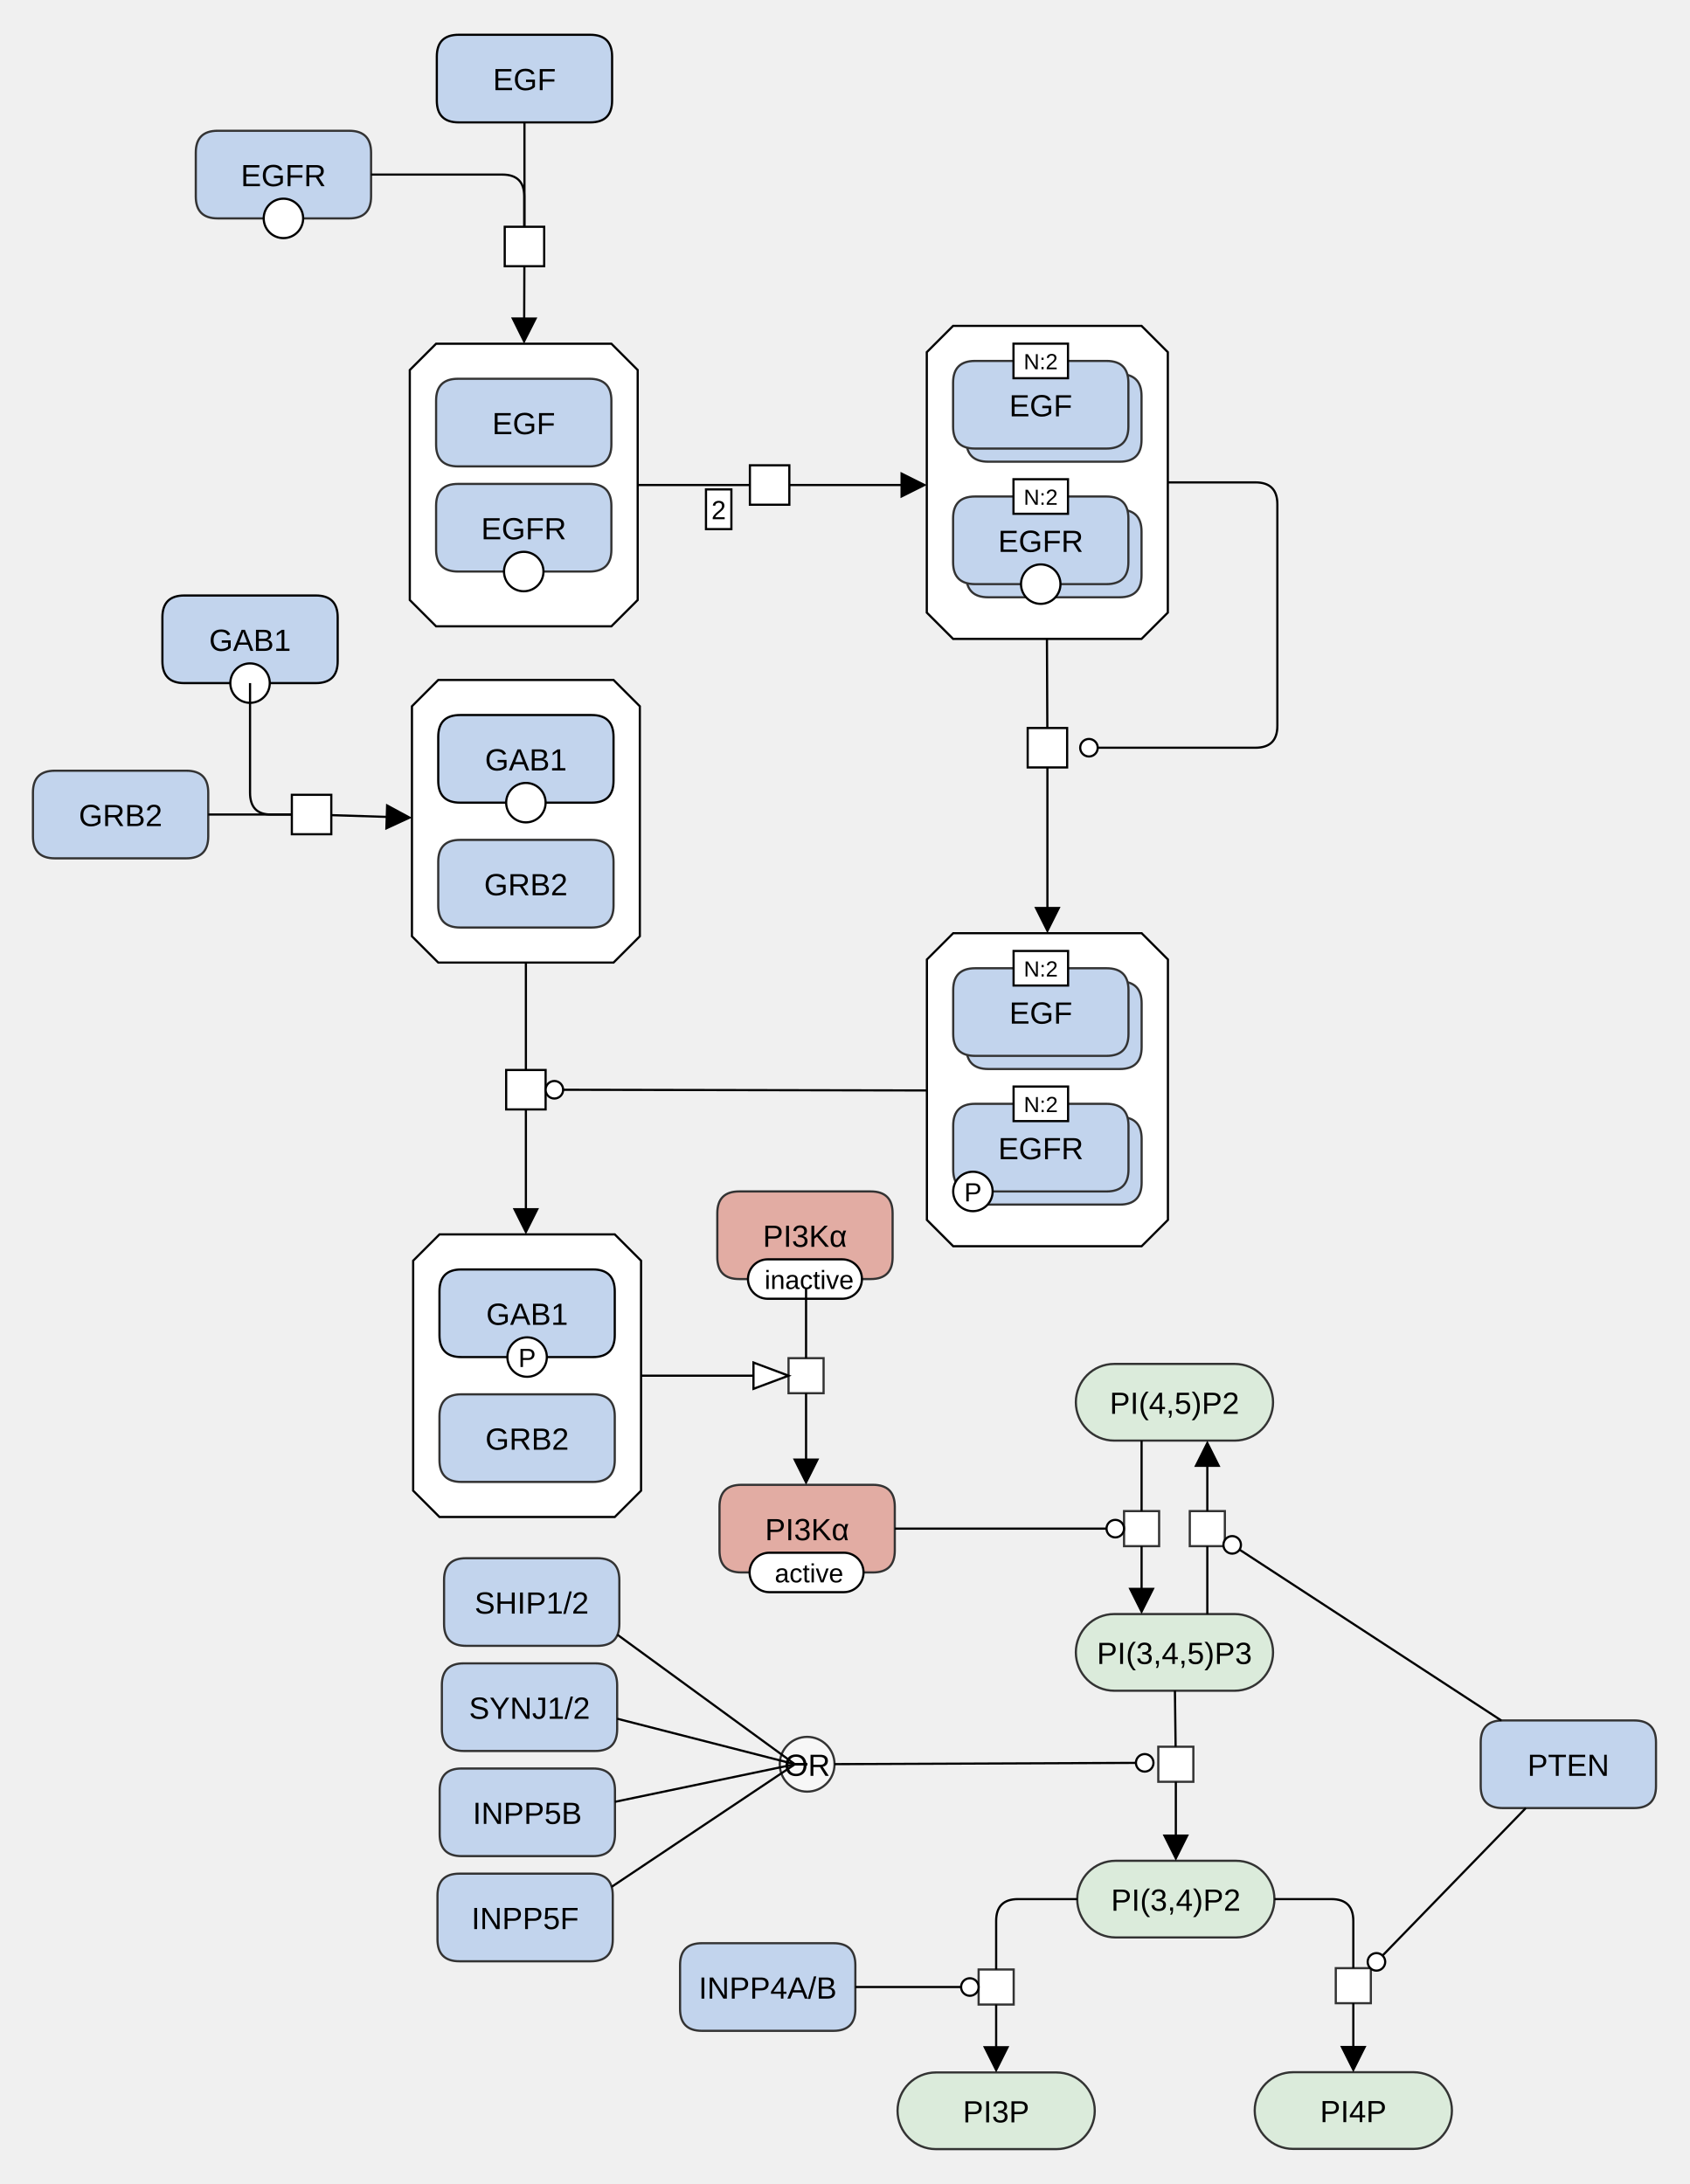
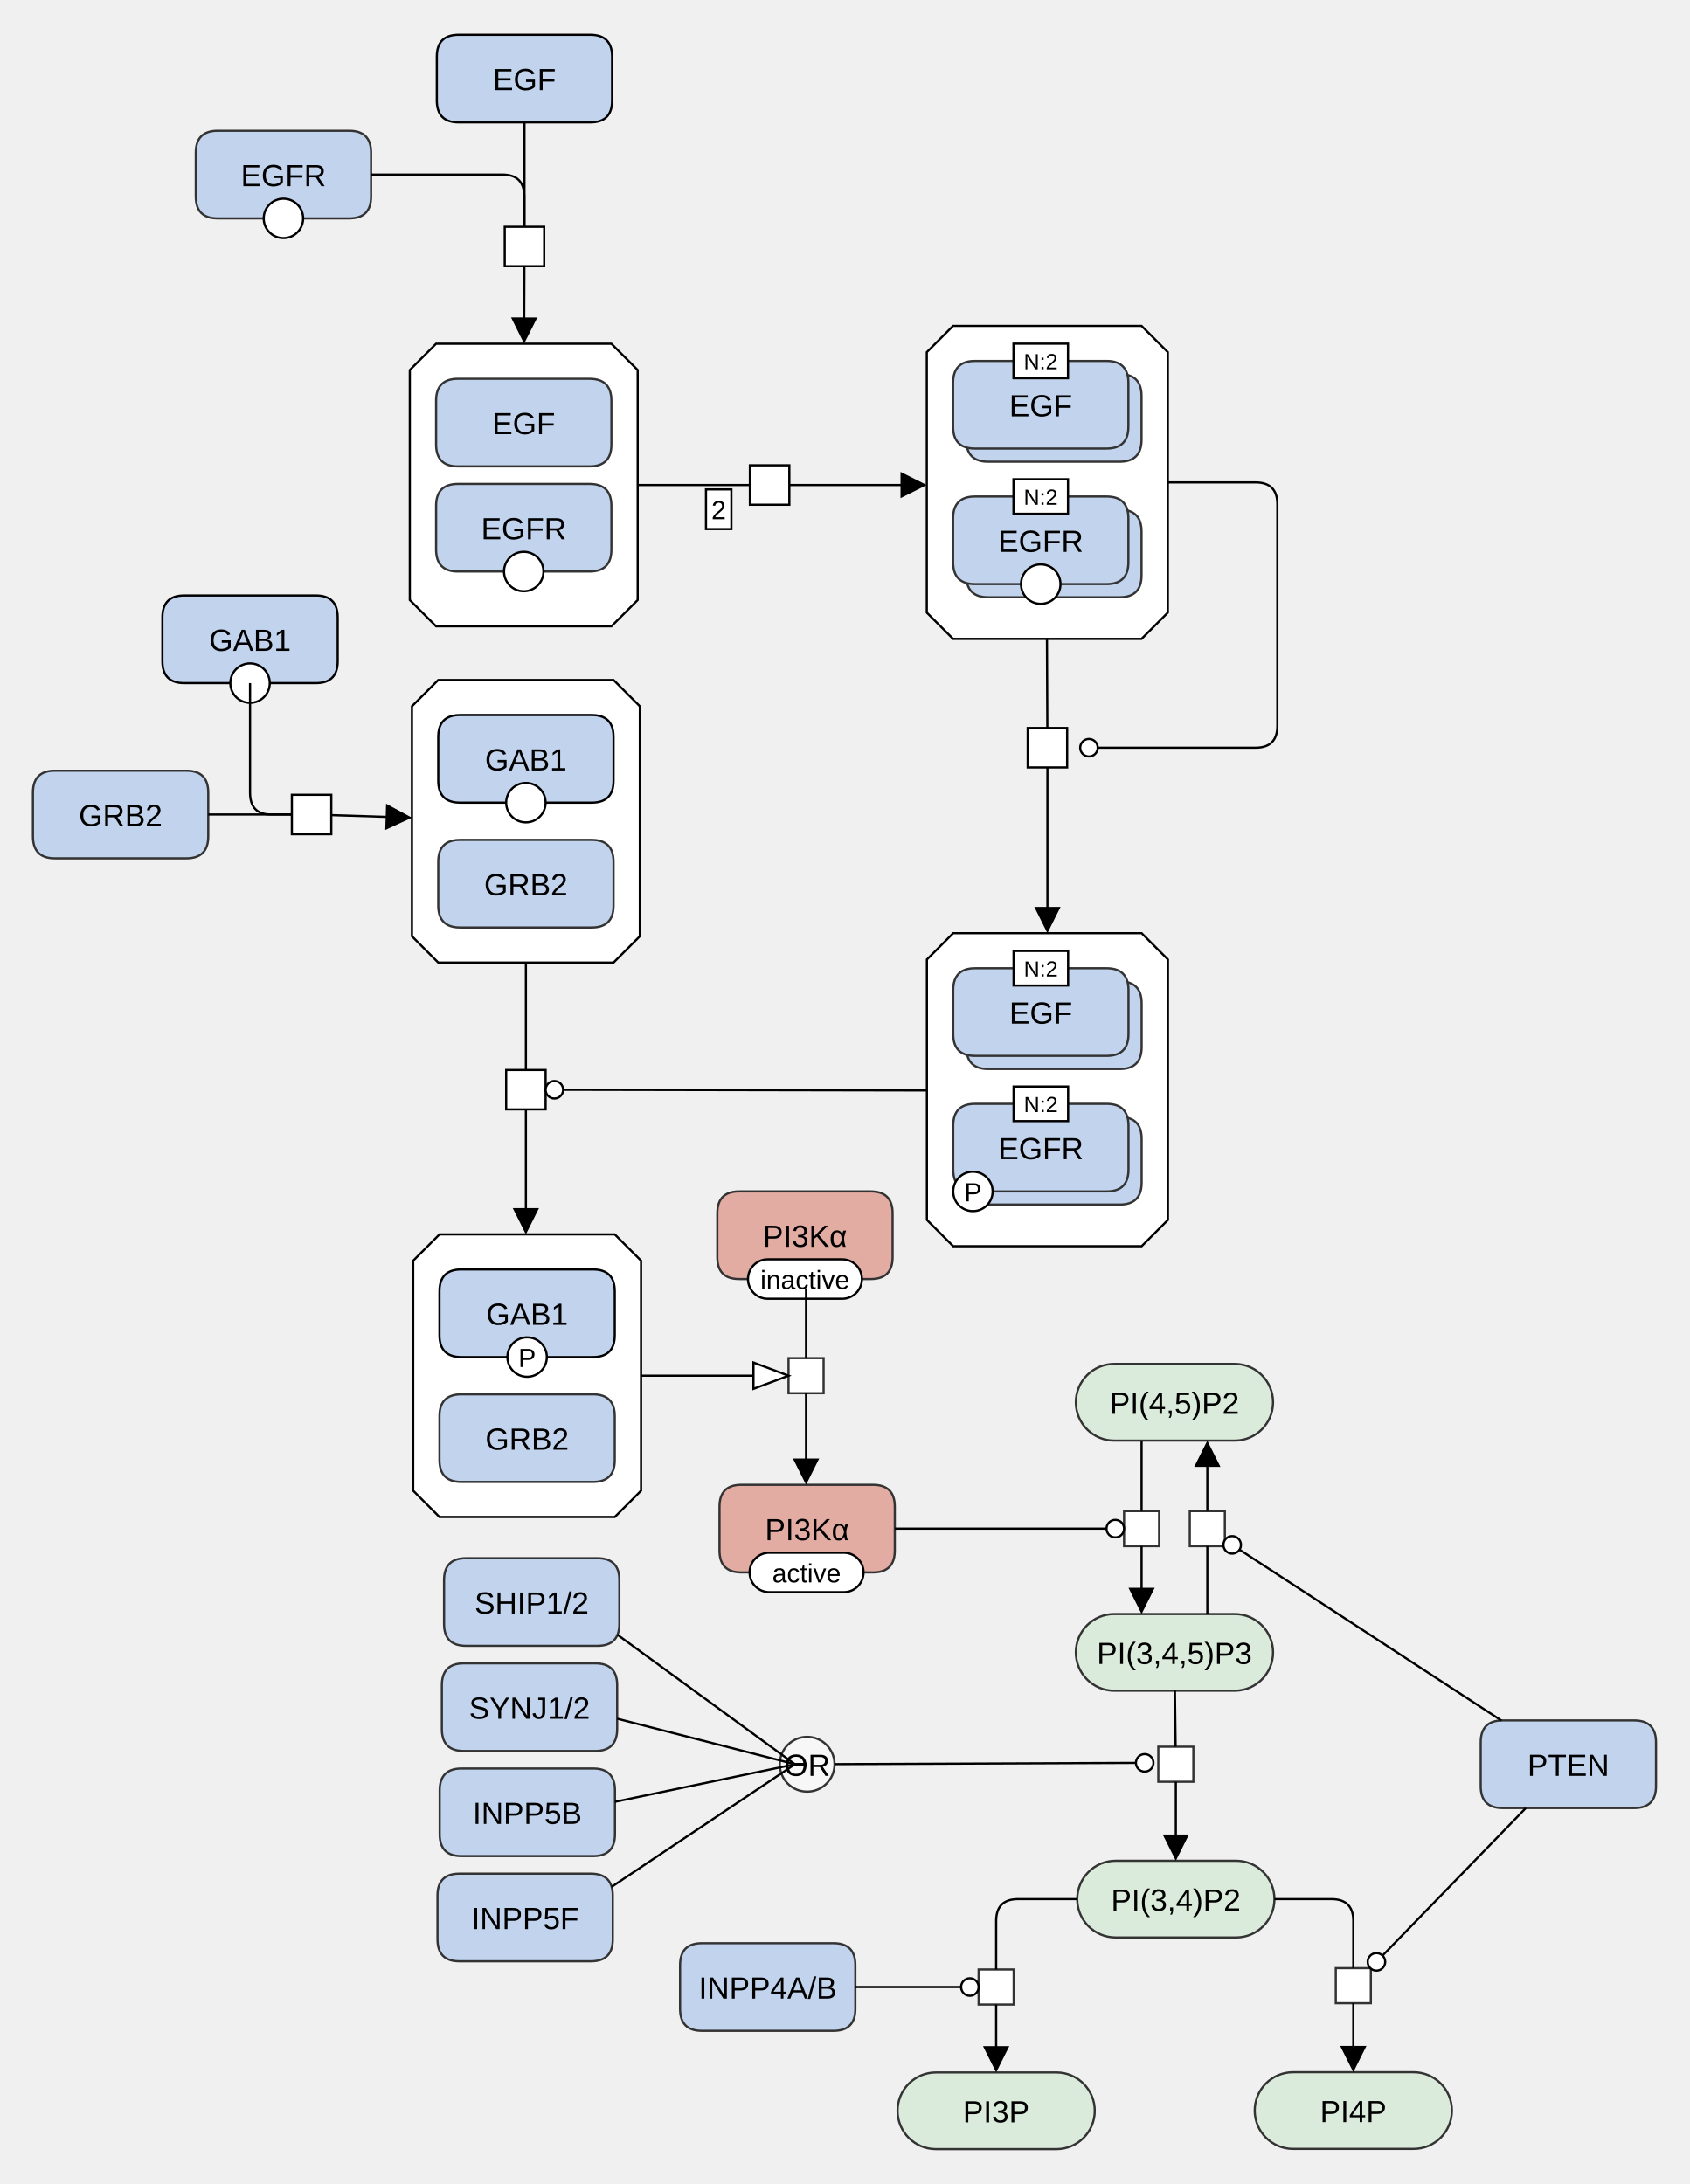
<svg xmlns="http://www.w3.org/2000/svg" width="771" height="997" viewBox="0 0 771 997" stroke-linecap="butt" stroke-miterlimit="10">
  <g transform="translate(39,498)">
    <path d="M451.994 142.139 C451.994 132.473 459.829 124.639 469.494 124.639 L524.494 124.639 C534.159 124.639 541.994 132.473 541.994 142.139 L541.994 142.139 C541.994 151.804 534.159 159.639 524.494 159.639 L469.494 159.639 C459.829 159.639 451.994 151.804 451.994 142.139 Z" fill="#DBEBDB" stroke="none" />
    <path d="M451.994 142.139 C451.994 132.473 459.829 124.639 469.494 124.639 L524.494 124.639 C534.159 124.639 541.994 132.473 541.994 142.139 L541.994 142.139 C541.994 151.804 534.159 159.639 524.494 159.639 L469.494 159.639 C459.829 159.639 451.994 151.804 451.994 142.139 Z" fill="none" stroke="#333333" />
    <text x="496.994" y="147.43" text-anchor="middle" font-family="'Dialog', Arial, Helvetica, sans-serif" font-size="14" fill="#000000" stroke="none" xml:space="preserve">PI(4,5)P2</text>
    <path d="M451.994 256.321 C451.994 246.656 459.829 238.821 469.494 238.821 L524.494 238.821 C534.159 238.821 541.994 246.656 541.994 256.321 L541.994 256.321 C541.994 265.987 534.159 273.821 524.494 273.821 L469.494 273.821 C459.829 273.821 451.994 265.987 451.994 256.321 Z" fill="#DBEBDB" stroke="none" />
    <path d="M451.994 256.321 C451.994 246.656 459.829 238.821 469.494 238.821 L524.494 238.821 C534.159 238.821 541.994 246.656 541.994 256.321 L541.994 256.321 C541.994 265.987 534.159 273.821 524.494 273.821 L469.494 273.821 C459.829 273.821 451.994 265.987 451.994 256.321 Z" fill="none" stroke="#333333" />
    <text x="496.994" y="261.613" text-anchor="middle" font-family="'Dialog', Arial, Helvetica, sans-serif" font-size="14" fill="#000000" stroke="none" xml:space="preserve">PI(3,4,5)P3</text>
    <path d="M163.658 223.324 Q163.658 213.324 173.658 213.324 L233.658 213.324 Q243.658 213.324 243.658 223.324 L243.658 243.324 Q243.658 253.324 233.658 253.324 L173.658 253.324 Q163.658 253.324 163.658 243.324 Z" fill="#C2D4ED" stroke="none" />
    <path d="M163.658 223.324 Q163.658 213.324 173.658 213.324 L233.658 213.324 Q243.658 213.324 243.658 223.324 L243.658 243.324 Q243.658 253.324 233.658 253.324 L173.658 253.324 Q163.658 253.324 163.658 243.324 Z" fill="none" stroke="#333333" />
    <text x="203.658" y="238.615" text-anchor="middle" font-family="'Dialog', Arial, Helvetica, sans-serif" font-size="14" fill="#000000" stroke="none" xml:space="preserve">SHIP1/2</text>
    <path d="M370.624 465.576 C370.624 455.91 378.459 448.076 388.124 448.076 L443.124 448.076 C452.789 448.076 460.624 455.91 460.624 465.576 L460.624 465.576 C460.624 475.241 452.789 483.076 443.124 483.076 L388.124 483.076 C378.459 483.076 370.624 475.241 370.624 465.576 Z" fill="#DBEBDB" stroke="none" />
    <path d="M370.624 465.576 C370.624 455.91 378.459 448.076 388.124 448.076 L443.124 448.076 C452.789 448.076 460.624 455.91 460.624 465.576 L460.624 465.576 C460.624 475.241 452.789 483.076 443.124 483.076 L388.124 483.076 C378.459 483.076 370.624 475.241 370.624 465.576 Z" fill="none" stroke="#333333" />
    <text x="415.624" y="470.867" text-anchor="middle" font-family="'Dialog', Arial, Helvetica, sans-serif" font-size="14" fill="#000000" stroke="none" xml:space="preserve">PI3P</text>
    <path d="M533.624 465.47 C533.624 455.805 541.459 447.97 551.124 447.97 L606.124 447.97 C615.789 447.97 623.624 455.805 623.624 465.47 L623.624 465.47 C623.624 475.135 615.789 482.97 606.124 482.97 L551.124 482.97 C541.459 482.97 533.624 475.135 533.624 465.47 Z" fill="#DBEBDB" stroke="none" />
    <path d="M533.624 465.47 C533.624 455.805 541.459 447.97 551.124 447.97 L606.124 447.97 C615.789 447.97 623.624 455.805 623.624 465.47 L623.624 465.47 C623.624 475.135 615.789 482.97 606.124 482.97 L551.124 482.97 C541.459 482.97 533.624 475.135 533.624 465.47 Z" fill="none" stroke="#333333" />
    <text x="578.624" y="470.761" text-anchor="middle" font-family="'Dialog', Arial, Helvetica, sans-serif" font-size="14" fill="#000000" stroke="none" xml:space="preserve">PI4P</text>
    <path d="M503.994 191.821 L519.994 191.821 L519.994 207.821 L503.994 207.821 Z" fill="#FFFFFF" stroke="none" />
    <path d="M503.994 191.821 L519.994 191.821 L519.994 207.821 L503.994 207.821 Z" fill="none" stroke="#333333" />
    <path d="M473.994 191.821 L489.994 191.821 L489.994 207.821 L473.994 207.821 Z" fill="#FFFFFF" stroke="none" />
    <path d="M473.994 191.821 L489.994 191.821 L489.994 207.821 L473.994 207.821 Z" fill="none" stroke="#333333" />
    <path d="M452.624 368.948 C452.624 359.283 460.459 351.448 470.124 351.448 L525.124 351.448 C534.789 351.448 542.624 359.283 542.624 368.948 L542.624 368.948 C542.624 378.614 534.789 386.448 525.124 386.448 L470.124 386.448 C460.459 386.448 452.624 378.614 452.624 368.948 Z" fill="#DBEBDB" stroke="none" />
    <path d="M452.624 368.948 C452.624 359.283 460.459 351.448 470.124 351.448 L525.124 351.448 C534.789 351.448 542.624 359.283 542.624 368.948 L542.624 368.948 C542.624 378.614 534.789 386.448 525.124 386.448 L470.124 386.448 C460.459 386.448 452.624 378.614 452.624 368.948 Z" fill="none" stroke="#333333" />
    <text x="497.624" y="374.24" text-anchor="middle" font-family="'Dialog', Arial, Helvetica, sans-serif" font-size="14" fill="#000000" stroke="none" xml:space="preserve">PI(3,4)P2</text>
    <path d="M489.624 299.383 L505.624 299.383 L505.624 315.383 L489.624 315.383 Z" fill="#FFFFFF" stroke="none" />
    <path d="M489.624 299.383 L505.624 299.383 L505.624 315.383 L489.624 315.383 Z" fill="none" stroke="#333333" />
    <path d="M570.624 400.468 L586.624 400.468 L586.624 416.468 L570.624 416.468 Z" fill="#FFFFFF" stroke="none" />
    <path d="M570.624 400.468 L586.624 400.468 L586.624 416.468 L570.624 416.468 Z" fill="none" stroke="#333333" />
    <path d="M162.658 271.324 Q162.658 261.324 172.658 261.324 L232.658 261.324 Q242.658 261.324 242.658 271.324 L242.658 291.324 Q242.658 301.324 232.658 301.324 L172.658 301.324 Q162.658 301.324 162.658 291.324 Z" fill="#C2D4ED" stroke="none" />
    <path d="M162.658 271.324 Q162.658 261.324 172.658 261.324 L232.658 261.324 Q242.658 261.324 242.658 271.324 L242.658 291.324 Q242.658 301.324 232.658 301.324 L172.658 301.324 Q162.658 301.324 162.658 291.324 Z" fill="none" stroke="#333333" />
    <text x="202.658" y="286.615" text-anchor="middle" font-family="'Dialog', Arial, Helvetica, sans-serif" font-size="14" fill="#000000" stroke="none" xml:space="preserve">SYNJ1/2</text>
    <path d="M161.658 319.324 Q161.658 309.324 171.658 309.324 L231.658 309.324 Q241.658 309.324 241.658 319.324 L241.658 339.324 Q241.658 349.324 231.658 349.324 L171.658 349.324 Q161.658 349.324 161.658 339.324 Z" fill="#C2D4ED" stroke="none" />
    <path d="M161.658 319.324 Q161.658 309.324 171.658 309.324 L231.658 309.324 Q241.658 309.324 241.658 319.324 L241.658 339.324 Q241.658 349.324 231.658 349.324 L171.658 349.324 Q161.658 349.324 161.658 339.324 Z" fill="none" stroke="#333333" />
    <text x="201.658" y="334.615" text-anchor="middle" font-family="'Dialog', Arial, Helvetica, sans-serif" font-size="14" fill="#000000" stroke="none" xml:space="preserve">INPP5B</text>
    <path d="M160.658 367.324 Q160.658 357.324 170.658 357.324 L230.658 357.324 Q240.658 357.324 240.658 367.324 L240.658 387.324 Q240.658 397.324 230.658 397.324 L170.658 397.324 Q160.658 397.324 160.658 387.324 Z" fill="#C2D4ED" stroke="none" />
    <path d="M160.658 367.324 Q160.658 357.324 170.658 357.324 L230.658 357.324 Q240.658 357.324 240.658 367.324 L240.658 387.324 Q240.658 397.324 230.658 397.324 L170.658 397.324 Q160.658 397.324 160.658 387.324 Z" fill="none" stroke="#333333" />
    <text x="200.658" y="382.615" text-anchor="middle" font-family="'Dialog', Arial, Helvetica, sans-serif" font-size="14" fill="#000000" stroke="none" xml:space="preserve">INPP5F</text>
    <path d="M316.864 307.383 C316.864 300.48 322.46 294.883 329.364 294.883 L329.364 294.883 C336.267 294.883 341.864 300.48 341.864 307.383 L341.864 307.383 C341.864 314.287 336.267 319.883 329.364 319.883 L329.364 319.883 C322.46 319.883 316.864 314.287 316.864 307.383 Z" fill="#FFFFFF" fill-opacity="0.498" stroke="none" />
    <path d="M316.864 307.383 C316.864 300.48 322.46 294.883 329.364 294.883 L329.364 294.883 C336.267 294.883 341.864 300.48 341.864 307.383 L341.864 307.383 C341.864 314.287 336.267 319.883 329.364 319.883 L329.364 319.883 C322.46 319.883 316.864 314.287 316.864 307.383 Z" fill="none" stroke="#333333" />
    <text x="329.364" y="312.675" text-anchor="middle" font-family="'Dialog', Arial, Helvetica, sans-serif" font-size="14" fill="#000000" stroke="none" xml:space="preserve">OR</text>
    <path d="M636.762 297.383 Q636.762 287.383 646.762 287.383 L706.762 287.383 Q716.762 287.383 716.762 297.383 L716.762 317.383 Q716.762 327.383 706.762 327.383 L646.762 327.383 Q636.762 327.383 636.762 317.383 Z" fill="#C2D4ED" stroke="none" />
    <path d="M636.762 297.383 Q636.762 287.383 646.762 287.383 L706.762 287.383 Q716.762 287.383 716.762 297.383 L716.762 317.383 Q716.762 327.383 706.762 327.383 L646.762 327.383 Q636.762 327.383 636.762 317.383 Z" fill="none" stroke="#333333" />
    <text x="676.762" y="312.675" text-anchor="middle" font-family="'Dialog', Arial, Helvetica, sans-serif" font-size="14" fill="#000000" stroke="none" xml:space="preserve">PTEN</text>
    <path d="M271.364 399.076 Q271.364 389.076 281.364 389.076 L341.364 389.076 Q351.364 389.076 351.364 399.076 L351.364 419.076 Q351.364 429.076 341.364 429.076 L281.364 429.076 Q271.364 429.076 271.364 419.076 Z" fill="#C2D4ED" stroke="none" />
    <path d="M271.364 399.076 Q271.364 389.076 281.364 389.076 L341.364 389.076 Q351.364 389.076 351.364 399.076 L351.364 419.076 Q351.364 429.076 341.364 429.076 L281.364 429.076 Q271.364 429.076 271.364 419.076 Z" fill="none" stroke="#333333" />
    <text x="311.364" y="414.367" text-anchor="middle" font-family="'Dialog', Arial, Helvetica, sans-serif" font-size="14" fill="#000000" stroke="none" xml:space="preserve">INPP4A/B</text>
    <path d="M289.364 189.821 Q289.364 179.821 299.364 179.821 L359.364 179.821 Q369.364 179.821 369.364 189.821 L369.364 209.821 Q369.364 219.821 359.364 219.821 L299.364 219.821 Q289.364 219.821 289.364 209.821 Z" fill="#E2ACA3" stroke="none" />
    <path d="M289.364 189.821 Q289.364 179.821 299.364 179.821 L359.364 179.821 Q369.364 179.821 369.364 189.821 L369.364 209.821 Q369.364 219.821 359.364 219.821 L299.364 219.821 Q289.364 219.821 289.364 209.821 Z" fill="none" stroke="#333333" />
    <text x="329.364" y="205.113" text-anchor="middle" font-family="'Dialog', Arial, Helvetica, sans-serif" font-size="14" fill="#000000" stroke="none" xml:space="preserve">PI3Kα</text>
    <path d="M303.099 219.821 C303.099 214.851 307.129 210.821 312.099 210.821 L346.099 210.821 C351.07 210.821 355.099 214.851 355.099 219.821 L355.099 219.821 C355.099 224.792 351.07 228.821 346.099 228.821 L312.099 228.821 C307.129 228.821 303.099 224.792 303.099 219.821 Z" fill="#FFFFFF" stroke="none" />
    <path d="M303.099 219.821 C303.099 214.851 307.129 210.821 312.099 210.821 L346.099 210.821 C351.07 210.821 355.099 214.851 355.099 219.821 L355.099 219.821 C355.099 224.792 351.07 228.821 346.099 228.821 L312.099 228.821 C307.129 228.821 303.099 224.792 303.099 219.821 Z" fill="none" stroke="#000000" />
-     <text x="345.913" y="224.357" text-anchor="end" font-family="'Dialog', Arial, Helvetica, sans-serif" font-size="12" fill="#000000" stroke="none" xml:space="preserve">active</text>
+     <text x="329.099" y="224.357" text-anchor="middle" font-family="'Dialog', Arial, Helvetica, sans-serif" font-size="12" fill="#000000" stroke="none" xml:space="preserve">active</text>
    <path d="M288.364 55.889 Q288.364 45.889 298.364 45.889 L358.364 45.889 Q368.364 45.889 368.364 55.889 L368.364 75.888 Q368.364 85.888 358.364 85.888 L298.364 85.888 Q288.364 85.888 288.364 75.888 Z" fill="#E2ACA3" stroke="none" />
    <path d="M288.364 55.889 Q288.364 45.889 298.364 45.889 L358.364 45.889 Q368.364 45.889 368.364 55.889 L368.364 75.888 Q368.364 85.888 358.364 85.888 L298.364 85.888 Q288.364 85.888 288.364 75.888 Z" fill="none" stroke="#333333" />
    <text x="328.364" y="71.18" text-anchor="middle" font-family="'Dialog', Arial, Helvetica, sans-serif" font-size="14" fill="#000000" stroke="none" xml:space="preserve">PI3Kα</text>
    <path d="M302.364 85.888 C302.364 80.918 306.393 76.888 311.364 76.888 L345.364 76.888 C350.334 76.888 354.364 80.918 354.364 85.888 L354.364 85.888 C354.364 90.859 350.334 94.888 345.364 94.888 L311.364 94.888 C306.393 94.888 302.364 90.859 302.364 85.888 Z" fill="#FFFFFF" stroke="none" />
    <path d="M302.364 85.888 C302.364 80.918 306.393 76.888 311.364 76.888 L345.364 76.888 C350.334 76.888 354.364 80.918 354.364 85.888 L354.364 85.888 C354.364 90.859 350.334 94.888 345.364 94.888 L311.364 94.888 C306.393 94.888 302.364 90.859 302.364 85.888 Z" fill="none" stroke="#000000" />
-     <text x="350.635" y="90.424" text-anchor="end" font-family="'Dialog', Arial, Helvetica, sans-serif" font-size="12" fill="#000000" stroke="none" xml:space="preserve">inactive</text>
+     <text x="328.364" y="90.424" text-anchor="middle" font-family="'Dialog', Arial, Helvetica, sans-serif" font-size="12" fill="#000000" stroke="none" xml:space="preserve">inactive</text>
    <path d="M320.869 122.004 L336.869 122.004 L336.869 138.004 L320.869 138.004 Z" fill="#FFFFFF" stroke="none" />
    <path d="M320.869 122.004 L336.869 122.004 L336.869 138.004 L320.869 138.004 Z" fill="none" stroke="#333333" />
    <path d="M407.624 401.076 L423.624 401.076 L423.624 417.076 L407.624 417.076 Z" fill="#FFFFFF" stroke="none" />
    <path d="M407.624 401.076 L423.624 401.076 L423.624 417.076 L407.624 417.076 Z" fill="none" stroke="#333333" />
    <path d="M160.351 -472.131 Q160.351 -482.131 170.351 -482.131 L230.351 -482.131 Q240.351 -482.131 240.351 -472.131 L240.351 -452.131 Q240.351 -442.131 230.351 -442.131 L170.351 -442.131 Q160.351 -442.131 160.351 -452.131 Z" fill="#C2D4ED" stroke="none" />
    <path d="M160.351 -472.131 Q160.351 -482.131 170.351 -482.131 L230.351 -482.131 Q240.351 -482.131 240.351 -472.131 L240.351 -452.131 Q240.351 -442.131 230.351 -442.131 L170.351 -442.131 Q160.351 -442.131 160.351 -452.131 Z" fill="none" stroke="#000000" />
    <text x="200.351" y="-456.84" text-anchor="middle" font-family="'Dialog', Arial, Helvetica, sans-serif" font-size="14" fill="#000000" stroke="none" xml:space="preserve">EGF</text>
    <path d="M191.351 -394.474 L209.351 -394.474 L209.351 -376.474 L191.351 -376.474 Z" fill="#FFFFFF" stroke="none" />
    <path d="M191.351 -394.474 L209.351 -394.474 L209.351 -376.474 L191.351 -376.474 Z" fill="none" stroke="#000000" />
    <path d="M303.237 -285.59 L321.237 -285.59 L321.237 -267.59 L303.237 -267.59 Z" fill="#FFFFFF" stroke="none" />
    <path d="M303.237 -285.59 L321.237 -285.59 L321.237 -267.59 L303.237 -267.59 Z" fill="none" stroke="#000000" />
    <path d="M192.004 -9.548 L210.004 -9.548 L210.004 8.452 L192.004 8.452 Z" fill="#FFFFFF" stroke="none" />
    <path d="M192.004 -9.548 L210.004 -9.548 L210.004 8.452 L192.004 8.452 Z" fill="none" stroke="#000000" />
    <path d="M160.024 -341.09 L240.024 -341.09 L252.024 -329.09 L252.024 -224.09 L240.024 -212.09 L160.024 -212.09 L148.024 -224.09 L148.024 -329.09 Z" fill="#FFFFFF" stroke="none" />
    <path d="M160.024 -341.09 L240.024 -341.09 L252.024 -329.09 L252.024 -224.09 L240.024 -212.09 L160.024 -212.09 L148.024 -224.09 L148.024 -329.09 Z" fill="none" stroke="#000000" />
    <path d="M160.024 -315.09 Q160.024 -325.09 170.024 -325.09 L230.024 -325.09 Q240.024 -325.09 240.024 -315.09 L240.024 -295.09 Q240.024 -285.09 230.024 -285.09 L170.024 -285.09 Q160.024 -285.09 160.024 -295.09 Z" fill="#C2D4ED" stroke="none" />
    <path d="M160.024 -315.09 Q160.024 -325.09 170.024 -325.09 L230.024 -325.09 Q240.024 -325.09 240.024 -315.09 L240.024 -295.09 Q240.024 -285.09 230.024 -285.09 L170.024 -285.09 Q160.024 -285.09 160.024 -295.09 Z" fill="none" stroke="#333333" />
    <text x="200.024" y="-299.799" text-anchor="middle" font-family="'Dialog', Arial, Helvetica, sans-serif" font-size="14" fill="#000000" stroke="none" xml:space="preserve">EGF</text>
    <path d="M160.024 -267.09 Q160.024 -277.09 170.024 -277.09 L230.024 -277.09 Q240.024 -277.09 240.024 -267.09 L240.024 -247.09 Q240.024 -237.09 230.024 -237.09 L170.024 -237.09 Q160.024 -237.09 160.024 -247.09 Z" fill="#C2D4ED" stroke="none" />
    <path d="M160.024 -267.09 Q160.024 -277.09 170.024 -277.09 L230.024 -277.09 Q240.024 -277.09 240.024 -267.09 L240.024 -247.09 Q240.024 -237.09 230.024 -237.09 L170.024 -237.09 Q160.024 -237.09 160.024 -247.09 Z" fill="none" stroke="#333333" />
    <text x="200.024" y="-251.799" text-anchor="middle" font-family="'Dialog', Arial, Helvetica, sans-serif" font-size="14" fill="#000000" stroke="none" xml:space="preserve">EGFR</text>
    <path d="M191.024 -237.09 C191.024 -242.061 195.053 -246.09 200.024 -246.09 L200.024 -246.09 C204.995 -246.09 209.024 -242.061 209.024 -237.09 L209.024 -237.09 C209.024 -232.119 204.995 -228.09 200.024 -228.09 L200.024 -228.09 C195.053 -228.09 191.024 -232.119 191.024 -237.09 Z" fill="#FFFFFF" stroke="none" />
    <path d="M191.024 -237.09 C191.024 -242.061 195.053 -246.09 200.024 -246.09 L200.024 -246.09 C204.995 -246.09 209.024 -242.061 209.024 -237.09 L209.024 -237.09 C209.024 -232.119 204.995 -228.09 200.024 -228.09 L200.024 -228.09 C195.053 -228.09 191.024 -232.119 191.024 -237.09 Z" fill="none" stroke="#000000" />
    <path d="M-23.964 -136.17 Q-23.964 -146.17 -13.964 -146.17 L46.036 -146.17 Q56.036 -146.17 56.036 -136.17 L56.036 -116.17 Q56.036 -106.17 46.036 -106.17 L-13.964 -106.17 Q-23.964 -106.17 -23.964 -116.17 Z" fill="#C2D4ED" stroke="none" />
    <path d="M-23.964 -136.17 Q-23.964 -146.17 -13.964 -146.17 L46.036 -146.17 Q56.036 -146.17 56.036 -136.17 L56.036 -116.17 Q56.036 -106.17 46.036 -106.17 L-13.964 -106.17 Q-23.964 -106.17 -23.964 -116.17 Z" fill="none" stroke="#333333" />
    <text x="16.036" y="-120.879" text-anchor="middle" font-family="'Dialog', Arial, Helvetica, sans-serif" font-size="14" fill="#000000" stroke="none" xml:space="preserve">GRB2</text>
    <path d="M94.194 -135.17 L112.194 -135.17 L112.194 -117.17 L94.194 -117.17 Z" fill="#FFFFFF" stroke="none" />
    <path d="M94.194 -135.17 L112.194 -135.17 L112.194 -117.17 L94.194 -117.17 Z" fill="none" stroke="#000000" />
    <path d="M161.564 65.504 L241.564 65.504 L253.564 77.504 L253.564 182.504 L241.564 194.504 L161.564 194.504 L149.564 182.504 L149.564 77.504 Z" fill="#FFFFFF" stroke="none" />
    <path d="M161.564 65.504 L241.564 65.504 L253.564 77.504 L253.564 182.504 L241.564 194.504 L161.564 194.504 L149.564 182.504 L149.564 77.504 Z" fill="none" stroke="#000000" />
    <path d="M161.564 148.504 Q161.564 138.504 171.564 138.504 L231.564 138.504 Q241.564 138.504 241.564 148.504 L241.564 168.504 Q241.564 178.504 231.564 178.504 L171.564 178.504 Q161.564 178.504 161.564 168.504 Z" fill="#C2D4ED" stroke="none" />
    <path d="M161.564 148.504 Q161.564 138.504 171.564 138.504 L231.564 138.504 Q241.564 138.504 241.564 148.504 L241.564 168.504 Q241.564 178.504 231.564 178.504 L171.564 178.504 Q161.564 178.504 161.564 168.504 Z" fill="none" stroke="#333333" />
    <text x="201.564" y="163.796" text-anchor="middle" font-family="'Dialog', Arial, Helvetica, sans-serif" font-size="14" fill="#000000" stroke="none" xml:space="preserve">GRB2</text>
    <path d="M161.564 91.504 Q161.564 81.504 171.564 81.504 L231.564 81.504 Q241.564 81.504 241.564 91.504 L241.564 111.504 Q241.564 121.504 231.564 121.504 L171.564 121.504 Q161.564 121.504 161.564 111.504 Z" fill="#C2D4ED" stroke="none" />
    <path d="M161.564 91.504 Q161.564 81.504 171.564 81.504 L231.564 81.504 Q241.564 81.504 241.564 91.504 L241.564 111.504 Q241.564 121.504 231.564 121.504 L171.564 121.504 Q161.564 121.504 161.564 111.504 Z" fill="none" stroke="#000000" />
    <text x="201.564" y="106.796" text-anchor="middle" font-family="'Dialog', Arial, Helvetica, sans-serif" font-size="14" fill="#000000" stroke="none" xml:space="preserve">GAB1</text>
    <path d="M192.564 121.504 C192.564 116.534 196.594 112.504 201.564 112.504 L201.564 112.504 C206.535 112.504 210.564 116.534 210.564 121.504 L210.564 121.504 C210.564 126.475 206.535 130.504 201.564 130.504 L201.564 130.504 C196.594 130.504 192.564 126.475 192.564 121.504 Z" fill="#FFFFFF" stroke="none" />
    <path d="M192.564 121.504 C192.564 116.534 196.594 112.504 201.564 112.504 L201.564 112.504 C206.535 112.504 210.564 116.534 210.564 121.504 L210.564 121.504 C210.564 126.475 206.535 130.504 201.564 130.504 L201.564 130.504 C196.594 130.504 192.564 126.475 192.564 121.504 Z" fill="none" stroke="#000000" />
    <text x="201.564" y="126.04" text-anchor="middle" font-family="'Dialog', Arial, Helvetica, sans-serif" font-size="12" fill="#000000" stroke="none" xml:space="preserve">P</text>
    <path d="M395.97 -349.233 L481.97 -349.233 L493.97 -337.233 L493.97 -218.344 L481.97 -206.344 L395.97 -206.344 L383.97 -218.344 L383.97 -337.233 Z" fill="#FFFFFF" stroke="none" />
    <path d="M395.97 -349.233 L481.97 -349.233 L493.97 -337.233 L493.97 -218.344 L481.97 -206.344 L395.97 -206.344 L383.97 -218.344 L383.97 -337.233 Z" fill="none" stroke="#000000" />
    <path d="M401.97 -317.233 Q401.97 -327.233 411.97 -327.233 L471.97 -327.233 Q481.97 -327.233 481.97 -317.233 L481.97 -297.233 Q481.97 -287.233 471.97 -287.233 L411.97 -287.233 Q401.97 -287.233 401.97 -297.233 Z" fill="#C2D4ED" stroke="none" />
    <path d="M401.97 -317.233 Q401.97 -327.233 411.97 -327.233 L471.97 -327.233 Q481.97 -327.233 481.97 -317.233 L481.97 -297.233 Q481.97 -287.233 471.97 -287.233 L411.97 -287.233 Q401.97 -287.233 401.97 -297.233 Z" fill="none" stroke="#333333" />
    <path d="M395.97 -323.233 Q395.97 -333.233 405.97 -333.233 L465.97 -333.233 Q475.97 -333.233 475.97 -323.233 L475.97 -303.233 Q475.97 -293.233 465.97 -293.233 L405.97 -293.233 Q395.97 -293.233 395.97 -303.233 Z" fill="#C2D4ED" stroke="none" />
    <path d="M395.97 -323.233 Q395.97 -333.233 405.97 -333.233 L465.97 -333.233 Q475.97 -333.233 475.97 -323.233 L475.97 -303.233 Q475.97 -293.233 465.97 -293.233 L405.97 -293.233 Q395.97 -293.233 395.97 -303.233 Z" fill="none" stroke="#333333" />
    <text x="435.97" y="-307.941" text-anchor="middle" font-family="'Dialog', Arial, Helvetica, sans-serif" font-size="14" fill="#000000" stroke="none" xml:space="preserve">EGF</text>
    <rect x="423.533" y="-341.121" width="24.875" height="15.777" fill="#FFFFFF" stroke="none" />
    <rect x="423.533" y="-341.121" width="24.875" height="15.777" fill="none" stroke="#000000" />
    <text x="435.97" y="-329.453" text-anchor="middle" font-family="'Dialog', Arial, Helvetica, sans-serif" font-size="10" fill="#000000" stroke="none" xml:space="preserve">N:2</text>
    <path d="M401.97 -255.344 Q401.97 -265.344 411.97 -265.344 L471.97 -265.344 Q481.97 -265.344 481.97 -255.344 L481.97 -235.344 Q481.97 -225.344 471.97 -225.344 L411.97 -225.344 Q401.97 -225.344 401.97 -235.344 Z" fill="#C2D4ED" stroke="none" />
    <path d="M401.97 -255.344 Q401.97 -265.344 411.97 -265.344 L471.97 -265.344 Q481.97 -265.344 481.97 -255.344 L481.97 -235.344 Q481.97 -225.344 471.97 -225.344 L411.97 -225.344 Q401.97 -225.344 401.97 -235.344 Z" fill="none" stroke="#333333" />
    <path d="M395.97 -261.344 Q395.97 -271.344 405.97 -271.344 L465.97 -271.344 Q475.97 -271.344 475.97 -261.344 L475.97 -241.344 Q475.97 -231.344 465.97 -231.344 L405.97 -231.344 Q395.97 -231.344 395.97 -241.344 Z" fill="#C2D4ED" stroke="none" />
    <path d="M395.97 -261.344 Q395.97 -271.344 405.97 -271.344 L465.97 -271.344 Q475.97 -271.344 475.97 -261.344 L475.97 -241.344 Q475.97 -231.344 465.97 -231.344 L405.97 -231.344 Q395.97 -231.344 395.97 -241.344 Z" fill="none" stroke="#333333" />
    <text x="435.97" y="-246.053" text-anchor="middle" font-family="'Dialog', Arial, Helvetica, sans-serif" font-size="14" fill="#000000" stroke="none" xml:space="preserve">EGFR</text>
    <rect x="423.533" y="-279.233" width="24.875" height="15.777" fill="#FFFFFF" stroke="none" />
    <rect x="423.533" y="-279.233" width="24.875" height="15.777" fill="none" stroke="#000000" />
    <text x="435.97" y="-267.565" text-anchor="middle" font-family="'Dialog', Arial, Helvetica, sans-serif" font-size="10" fill="#000000" stroke="none" xml:space="preserve">N:2</text>
    <path d="M426.97 -231.344 C426.97 -236.315 431 -240.344 435.97 -240.344 L435.97 -240.344 C440.941 -240.344 444.97 -236.315 444.97 -231.344 L444.97 -231.344 C444.97 -226.373 440.941 -222.344 435.97 -222.344 L435.97 -222.344 C431 -222.344 426.97 -226.373 426.97 -231.344 Z" fill="#FFFFFF" stroke="none" />
    <path d="M426.97 -231.344 C426.97 -236.315 431 -240.344 435.97 -240.344 L435.97 -240.344 C440.941 -240.344 444.97 -236.315 444.97 -231.344 L444.97 -231.344 C444.97 -226.373 440.941 -222.344 435.97 -222.344 L435.97 -222.344 C431 -222.344 426.97 -226.373 426.97 -231.344 Z" fill="none" stroke="#000000" />
    <path d="M396.017 -71.992 L482.017 -71.992 L494.017 -59.992 L494.017 58.897 L482.017 70.897 L396.017 70.897 L384.017 58.897 L384.017 -59.992 Z" fill="#FFFFFF" stroke="none" />
    <path d="M396.017 -71.992 L482.017 -71.992 L494.017 -59.992 L494.017 58.897 L482.017 70.897 L396.017 70.897 L384.017 58.897 L384.017 -59.992 Z" fill="none" stroke="#000000" />
    <path d="M402.017 -39.992 Q402.017 -49.992 412.017 -49.992 L472.017 -49.992 Q482.017 -49.992 482.017 -39.992 L482.017 -19.992 Q482.017 -9.992 472.017 -9.992 L412.017 -9.992 Q402.017 -9.992 402.017 -19.992 Z" fill="#C2D4ED" stroke="none" />
    <path d="M402.017 -39.992 Q402.017 -49.992 412.017 -49.992 L472.017 -49.992 Q482.017 -49.992 482.017 -39.992 L482.017 -19.992 Q482.017 -9.992 472.017 -9.992 L412.017 -9.992 Q402.017 -9.992 402.017 -19.992 Z" fill="none" stroke="#333333" />
    <path d="M396.017 -45.992 Q396.017 -55.992 406.017 -55.992 L466.017 -55.992 Q476.017 -55.992 476.017 -45.992 L476.017 -25.992 Q476.017 -15.992 466.017 -15.992 L406.017 -15.992 Q396.017 -15.992 396.017 -25.992 Z" fill="#C2D4ED" stroke="none" />
    <path d="M396.017 -45.992 Q396.017 -55.992 406.017 -55.992 L466.017 -55.992 Q476.017 -55.992 476.017 -45.992 L476.017 -25.992 Q476.017 -15.992 466.017 -15.992 L406.017 -15.992 Q396.017 -15.992 396.017 -25.992 Z" fill="none" stroke="#333333" />
    <text x="436.017" y="-30.701" text-anchor="middle" font-family="'Dialog', Arial, Helvetica, sans-serif" font-size="14" fill="#000000" stroke="none" xml:space="preserve">EGF</text>
    <rect x="423.58" y="-63.881" width="24.875" height="15.777" fill="#FFFFFF" stroke="none" />
    <rect x="423.58" y="-63.881" width="24.875" height="15.777" fill="none" stroke="#000000" />
    <text x="436.017" y="-52.212" text-anchor="middle" font-family="'Dialog', Arial, Helvetica, sans-serif" font-size="10" fill="#000000" stroke="none" xml:space="preserve">N:2</text>
    <path d="M402.017 21.897 Q402.017 11.897 412.017 11.897 L472.017 11.897 Q482.017 11.897 482.017 21.897 L482.017 41.897 Q482.017 51.897 472.017 51.897 L412.017 51.897 Q402.017 51.897 402.017 41.897 Z" fill="#C2D4ED" stroke="none" />
    <path d="M402.017 21.897 Q402.017 11.897 412.017 11.897 L472.017 11.897 Q482.017 11.897 482.017 21.897 L482.017 41.897 Q482.017 51.897 472.017 51.897 L412.017 51.897 Q402.017 51.897 402.017 41.897 Z" fill="none" stroke="#333333" />
    <path d="M396.017 15.897 Q396.017 5.897 406.017 5.897 L466.017 5.897 Q476.017 5.897 476.017 15.897 L476.017 35.897 Q476.017 45.897 466.017 45.897 L406.017 45.897 Q396.017 45.897 396.017 35.897 Z" fill="#C2D4ED" stroke="none" />
    <path d="M396.017 15.897 Q396.017 5.897 406.017 5.897 L466.017 5.897 Q476.017 5.897 476.017 15.897 L476.017 35.897 Q476.017 45.897 466.017 45.897 L406.017 45.897 Q396.017 45.897 396.017 35.897 Z" fill="none" stroke="#333333" />
    <text x="436.017" y="31.188" text-anchor="middle" font-family="'Dialog', Arial, Helvetica, sans-serif" font-size="14" fill="#000000" stroke="none" xml:space="preserve">EGFR</text>
    <rect x="423.58" y="-1.992" width="24.875" height="15.777" fill="#FFFFFF" stroke="none" />
    <rect x="423.58" y="-1.992" width="24.875" height="15.777" fill="none" stroke="#000000" />
    <text x="436.017" y="9.676" text-anchor="middle" font-family="'Dialog', Arial, Helvetica, sans-serif" font-size="10" fill="#000000" stroke="none" xml:space="preserve">N:2</text>
    <path d="M396.017 45.897 C396.017 40.926 400.047 36.897 405.017 36.897 L405.017 36.897 C409.988 36.897 414.017 40.926 414.017 45.897 L414.017 45.897 C414.017 50.867 409.988 54.897 405.017 54.897 L405.017 54.897 C400.047 54.897 396.017 50.867 396.017 45.897 Z" fill="#FFFFFF" stroke="none" />
    <path d="M396.017 45.897 C396.017 40.926 400.047 36.897 405.017 36.897 L405.017 36.897 C409.988 36.897 414.017 40.926 414.017 45.897 L414.017 45.897 C414.017 50.867 409.988 54.897 405.017 54.897 L405.017 54.897 C400.047 54.897 396.017 50.867 396.017 45.897 Z" fill="none" stroke="#000000" />
    <text x="405.017" y="50.432" text-anchor="middle" font-family="'Dialog', Arial, Helvetica, sans-serif" font-size="12" fill="#000000" stroke="none" xml:space="preserve">P</text>
    <path d="M430.017 -165.663 L448.017 -165.663 L448.017 -147.663 L430.017 -147.663 Z" fill="#FFFFFF" stroke="none" />
    <path d="M430.017 -165.663 L448.017 -165.663 L448.017 -147.663 L430.017 -147.663 Z" fill="none" stroke="#000000" />
    <path d="M50.351 -428.303 Q50.351 -438.303 60.351 -438.303 L120.351 -438.303 Q130.351 -438.303 130.351 -428.303 L130.351 -408.303 Q130.351 -398.303 120.351 -398.303 L60.351 -398.303 Q50.351 -398.303 50.351 -408.303 Z" fill="#C2D4ED" stroke="none" />
    <path d="M50.351 -428.303 Q50.351 -438.303 60.351 -438.303 L120.351 -438.303 Q130.351 -438.303 130.351 -428.303 L130.351 -408.303 Q130.351 -398.303 120.351 -398.303 L60.351 -398.303 Q50.351 -398.303 50.351 -408.303 Z" fill="none" stroke="#333333" />
    <text x="90.351" y="-413.011" text-anchor="middle" font-family="'Dialog', Arial, Helvetica, sans-serif" font-size="14" fill="#000000" stroke="none" xml:space="preserve">EGFR</text>
    <path d="M81.351 -398.303 C81.351 -403.273 85.38 -407.303 90.351 -407.303 L90.351 -407.303 C95.322 -407.303 99.351 -403.273 99.351 -398.303 L99.351 -398.303 C99.351 -393.332 95.322 -389.303 90.351 -389.303 L90.351 -389.303 C85.38 -389.303 81.351 -393.332 81.351 -398.303 Z" fill="#FFFFFF" stroke="none" />
    <path d="M81.351 -398.303 C81.351 -403.273 85.38 -407.303 90.351 -407.303 L90.351 -407.303 C95.322 -407.303 99.351 -403.273 99.351 -398.303 L99.351 -398.303 C99.351 -393.332 95.322 -389.303 90.351 -389.303 L90.351 -389.303 C85.38 -389.303 81.351 -393.332 81.351 -398.303 Z" fill="none" stroke="#000000" />
    <path d="M35.115 -216.159 Q35.115 -226.159 45.115 -226.159 L105.115 -226.159 Q115.115 -226.159 115.115 -216.159 L115.115 -196.159 Q115.115 -186.159 105.115 -186.159 L45.115 -186.159 Q35.115 -186.159 35.115 -196.159 Z" fill="#C2D4ED" stroke="none" />
    <path d="M35.115 -216.159 Q35.115 -226.159 45.115 -226.159 L105.115 -226.159 Q115.115 -226.159 115.115 -216.159 L115.115 -196.159 Q115.115 -186.159 105.115 -186.159 L45.115 -186.159 Q35.115 -186.159 35.115 -196.159 Z" fill="none" stroke="#000000" />
    <text x="75.115" y="-200.868" text-anchor="middle" font-family="'Dialog', Arial, Helvetica, sans-serif" font-size="14" fill="#000000" stroke="none" xml:space="preserve">GAB1</text>
    <path d="M66.115 -186.159 C66.115 -191.13 70.144 -195.159 75.115 -195.159 L75.115 -195.159 C80.086 -195.159 84.115 -191.13 84.115 -186.159 L84.115 -186.159 C84.115 -181.188 80.086 -177.159 75.115 -177.159 L75.115 -177.159 C70.144 -177.159 66.115 -181.188 66.115 -186.159 Z" fill="#FFFFFF" stroke="none" />
    <path d="M66.115 -186.159 C66.115 -191.13 70.144 -195.159 75.115 -195.159 L75.115 -195.159 C80.086 -195.159 84.115 -191.13 84.115 -186.159 L84.115 -186.159 C84.115 -181.188 80.086 -177.159 75.115 -177.159 L75.115 -177.159 C70.144 -177.159 66.115 -181.188 66.115 -186.159 Z" fill="none" stroke="#000000" />
    <path d="M161.004 -187.588 L241.004 -187.588 L253.004 -175.588 L253.004 -70.588 L241.004 -58.588 L161.004 -58.588 L149.004 -70.588 L149.004 -175.588 Z" fill="#FFFFFF" stroke="none" />
    <path d="M161.004 -187.588 L241.004 -187.588 L253.004 -175.588 L253.004 -70.588 L241.004 -58.588 L161.004 -58.588 L149.004 -70.588 L149.004 -175.588 Z" fill="none" stroke="#000000" />
    <path d="M161.004 -104.588 Q161.004 -114.588 171.004 -114.588 L231.004 -114.588 Q241.004 -114.588 241.004 -104.588 L241.004 -84.588 Q241.004 -74.588 231.004 -74.588 L171.004 -74.588 Q161.004 -74.588 161.004 -84.588 Z" fill="#C2D4ED" stroke="none" />
    <path d="M161.004 -104.588 Q161.004 -114.588 171.004 -114.588 L231.004 -114.588 Q241.004 -114.588 241.004 -104.588 L241.004 -84.588 Q241.004 -74.588 231.004 -74.588 L171.004 -74.588 Q161.004 -74.588 161.004 -84.588 Z" fill="none" stroke="#333333" />
    <text x="201.004" y="-89.297" text-anchor="middle" font-family="'Dialog', Arial, Helvetica, sans-serif" font-size="14" fill="#000000" stroke="none" xml:space="preserve">GRB2</text>
    <path d="M161.004 -161.588 Q161.004 -171.588 171.004 -171.588 L231.004 -171.588 Q241.004 -171.588 241.004 -161.588 L241.004 -141.588 Q241.004 -131.588 231.004 -131.588 L171.004 -131.588 Q161.004 -131.588 161.004 -141.588 Z" fill="#C2D4ED" stroke="none" />
    <path d="M161.004 -161.588 Q161.004 -171.588 171.004 -171.588 L231.004 -171.588 Q241.004 -171.588 241.004 -161.588 L241.004 -141.588 Q241.004 -131.588 231.004 -131.588 L171.004 -131.588 Q161.004 -131.588 161.004 -141.588 Z" fill="none" stroke="#000000" />
    <text x="201.004" y="-146.297" text-anchor="middle" font-family="'Dialog', Arial, Helvetica, sans-serif" font-size="14" fill="#000000" stroke="none" xml:space="preserve">GAB1</text>
    <path d="M192.004 -131.588 C192.004 -136.559 196.034 -140.588 201.004 -140.588 L201.004 -140.588 C205.975 -140.588 210.004 -136.559 210.004 -131.588 L210.004 -131.588 C210.004 -126.617 205.975 -122.588 201.004 -122.588 L201.004 -122.588 C196.034 -122.588 192.004 -126.617 192.004 -131.588 Z" fill="#FFFFFF" stroke="none" />
    <path d="M192.004 -131.588 C192.004 -136.559 196.034 -140.588 201.004 -140.588 L201.004 -140.588 C205.975 -140.588 210.004 -136.559 210.004 -131.588 L210.004 -131.588 C210.004 -126.617 205.975 -122.588 201.004 -122.588 L201.004 -122.588 C196.034 -122.588 192.004 -126.617 192.004 -131.588 Z" fill="none" stroke="#000000" />
    <path d="M646.184 287.422 L526.693 209.417" fill="none" stroke="#000000" />
    <circle cx="523.344" cy="207.23" r="4" fill="white" stroke="#000000" />
    <path d="M657.345 327.383 L591.963 394.728" fill="none" stroke="#000000" />
    <circle cx="589.177" cy="397.598" r="4" fill="white" stroke="#000000" />
    <path d="M511.994 191.821 L511.994 170.639" fill="none" stroke="#000000" />
    <path d="M511.994 159.639 L517.994 171.639 L505.994 171.639 Z" fill="#000000" stroke="none" />
    <path d="M511.994 238.821 L511.994 207.821" fill="none" stroke="#000000" />
    <path d="M578.624 416.468 L578.624 436.97" fill="none" stroke="#000000" />
    <path d="M578.624 447.97 L572.624 435.97 L584.624 435.97 Z" fill="#000000" stroke="none" />
    <path d="M415.624 417.076 L415.624 437.076" fill="none" stroke="#000000" />
    <path d="M415.624 448.076 L409.624 436.076 L421.624 436.076 Z" fill="#000000" stroke="none" />
    <path d="M497.21 273.821 L497.525 299.383" fill="none" stroke="#000000" />
    <path d="M497.624 315.383 L497.624 340.448" fill="none" stroke="#000000" />
    <path d="M497.624 351.448 L491.624 339.448 L503.624 339.448 Z" fill="#000000" stroke="none" />
    <path d="M542.624 368.948 L568.624 368.948 Q578.624 368.948 578.624 378.948 L578.624 400.468" fill="none" stroke="#000000" />
    <path d="M452.624 368.948 L425.624 368.948 Q415.624 368.948 415.624 378.948 L415.624 401.076" fill="none" stroke="#000000" />
    <path d="M242.781 248.255 L323.783 307.383 L329.364 307.383" fill="none" stroke="#000000" />
    <path d="M242.658 286.592 L323.783 307.383 L329.364 307.383" fill="none" stroke="#000000" />
    <path d="M241.658 324.526 L323.783 307.383 L329.364 307.383" fill="none" stroke="#000000" />
    <path d="M240.125 363.346 L323.783 307.383 L329.364 307.383" fill="none" stroke="#000000" />
    <path d="M341.858 307.331 L479.419 306.757" fill="none" stroke="#000000" />
    <circle cx="483.419" cy="306.741" r="4" fill="white" stroke="#000000" />
    <path d="M481.994 159.639 L481.994 191.821" fill="none" stroke="#000000" />
    <path d="M481.994 207.821 L481.994 227.821" fill="none" stroke="#000000" />
    <path d="M481.994 238.821 L475.994 226.821 L487.994 226.821 Z" fill="#000000" stroke="none" />
    <path d="M351.364 409.076 L399.624 409.076" fill="none" stroke="#000000" />
    <circle cx="403.624" cy="409.076" r="4" fill="white" stroke="#000000" />
    <path d="M369.364 199.821 L465.994 199.821" fill="none" stroke="#000000" />
    <circle cx="469.994" cy="199.821" r="4" fill="white" stroke="#000000" />
    <path d="M328.869 138.004 L328.869 168.821" fill="none" stroke="#000000" />
    <path d="M328.869 179.821 L322.869 167.821 L334.869 167.821 Z" fill="#000000" stroke="none" />
    <path d="M200.351 -442.131 L200.351 -394.474" fill="none" stroke="#000000" />
    <path d="M252.024 -276.59 L303.237 -276.59" fill="none" stroke="#000000" />
    <g transform="translate(283.1981,-274.5901)">
      <rect x="0" y="0" width="11.588" height="18.133" fill="#FFFFFF" stroke="none" />
      <rect x="0" y="0" width="11.588" height="18.133" fill="none" stroke="#000000" />
      <text x="5.794" y="13.602" text-anchor="middle" font-family="'Dialog', Arial, Helvetica, sans-serif" font-size="12" fill="#000000" stroke="none" xml:space="preserve">2</text>
    </g>
    <path d="M56.036 -126.17 L94.194 -126.17" fill="none" stroke="#000000" />
    <path d="M328.869 90.16 L328.869 122.004" fill="none" stroke="#000000" />
    <path d="M253.564 130.004 L305.869 130.004" fill="none" stroke="#000000" />
    <path d="M320.869 130.004 L304.869 136.004 L304.869 124.004 Z" fill="white" stroke="#000000" />
    <path d="M112.194 -125.886 L138.01 -125.073" fill="none" stroke="#000000" />
    <path d="M149.004 -124.727 L136.821 -119.108 L137.199 -131.101 Z" fill="#000000" stroke="none" />
    <path d="M201.004 -58.588 L201.004 -9.548" fill="none" stroke="#000000" />
    <path d="M438.802 -206.344 L438.978 -165.663" fill="none" stroke="#000000" />
    <path d="M493.97 -277.788 L533.957 -277.788 Q543.957 -277.788 543.957 -267.788 L543.957 -166.663 Q543.957 -156.663 533.957 -156.663 L461.976 -156.663" fill="none" stroke="#000000" />
    <circle cx="457.976" cy="-156.663" r="4" fill="white" stroke="#000000" />
    <path d="M439.017 -147.663 L439.017 -82.992" fill="none" stroke="#000000" />
    <path d="M439.017 -71.992 L433.017 -83.992 L445.017 -83.992 Z" fill="#000000" stroke="none" />
    <path d="M201.004 8.452 L201.004 54.504" fill="none" stroke="#000000" />
    <path d="M201.004 65.504 L195.004 53.504 L207.004 53.504 Z" fill="#000000" stroke="none" />
    <path d="M384.017 -0.208 L218.004 -0.516" fill="none" stroke="#000000" />
    <circle cx="214.004" cy="-0.523" r="4" fill="white" stroke="#000000" />
    <path d="M321.237 -276.59 L372.97 -276.59" fill="none" stroke="#000000" />
    <path d="M383.97 -276.59 L371.97 -270.59 L371.97 -282.59 Z" fill="#000000" stroke="none" />
    <path d="M200.316 -376.474 L200.222 -352.09" fill="none" stroke="#000000" />
    <path d="M200.179 -341.09 L194.226 -353.113 L206.226 -353.067 Z" fill="#000000" stroke="none" />
    <path d="M130.351 -418.303 L190.257 -418.303 Q200.257 -418.303 200.257 -408.303 L200.257 -394.474" fill="none" stroke="#000000" />
    <path d="M75.115 -186.159 L75.115 -136.17 Q75.115 -126.17 84.654 -126.17 L94.194 -126.17" fill="none" stroke="#000000" />
  </g>
</svg>
